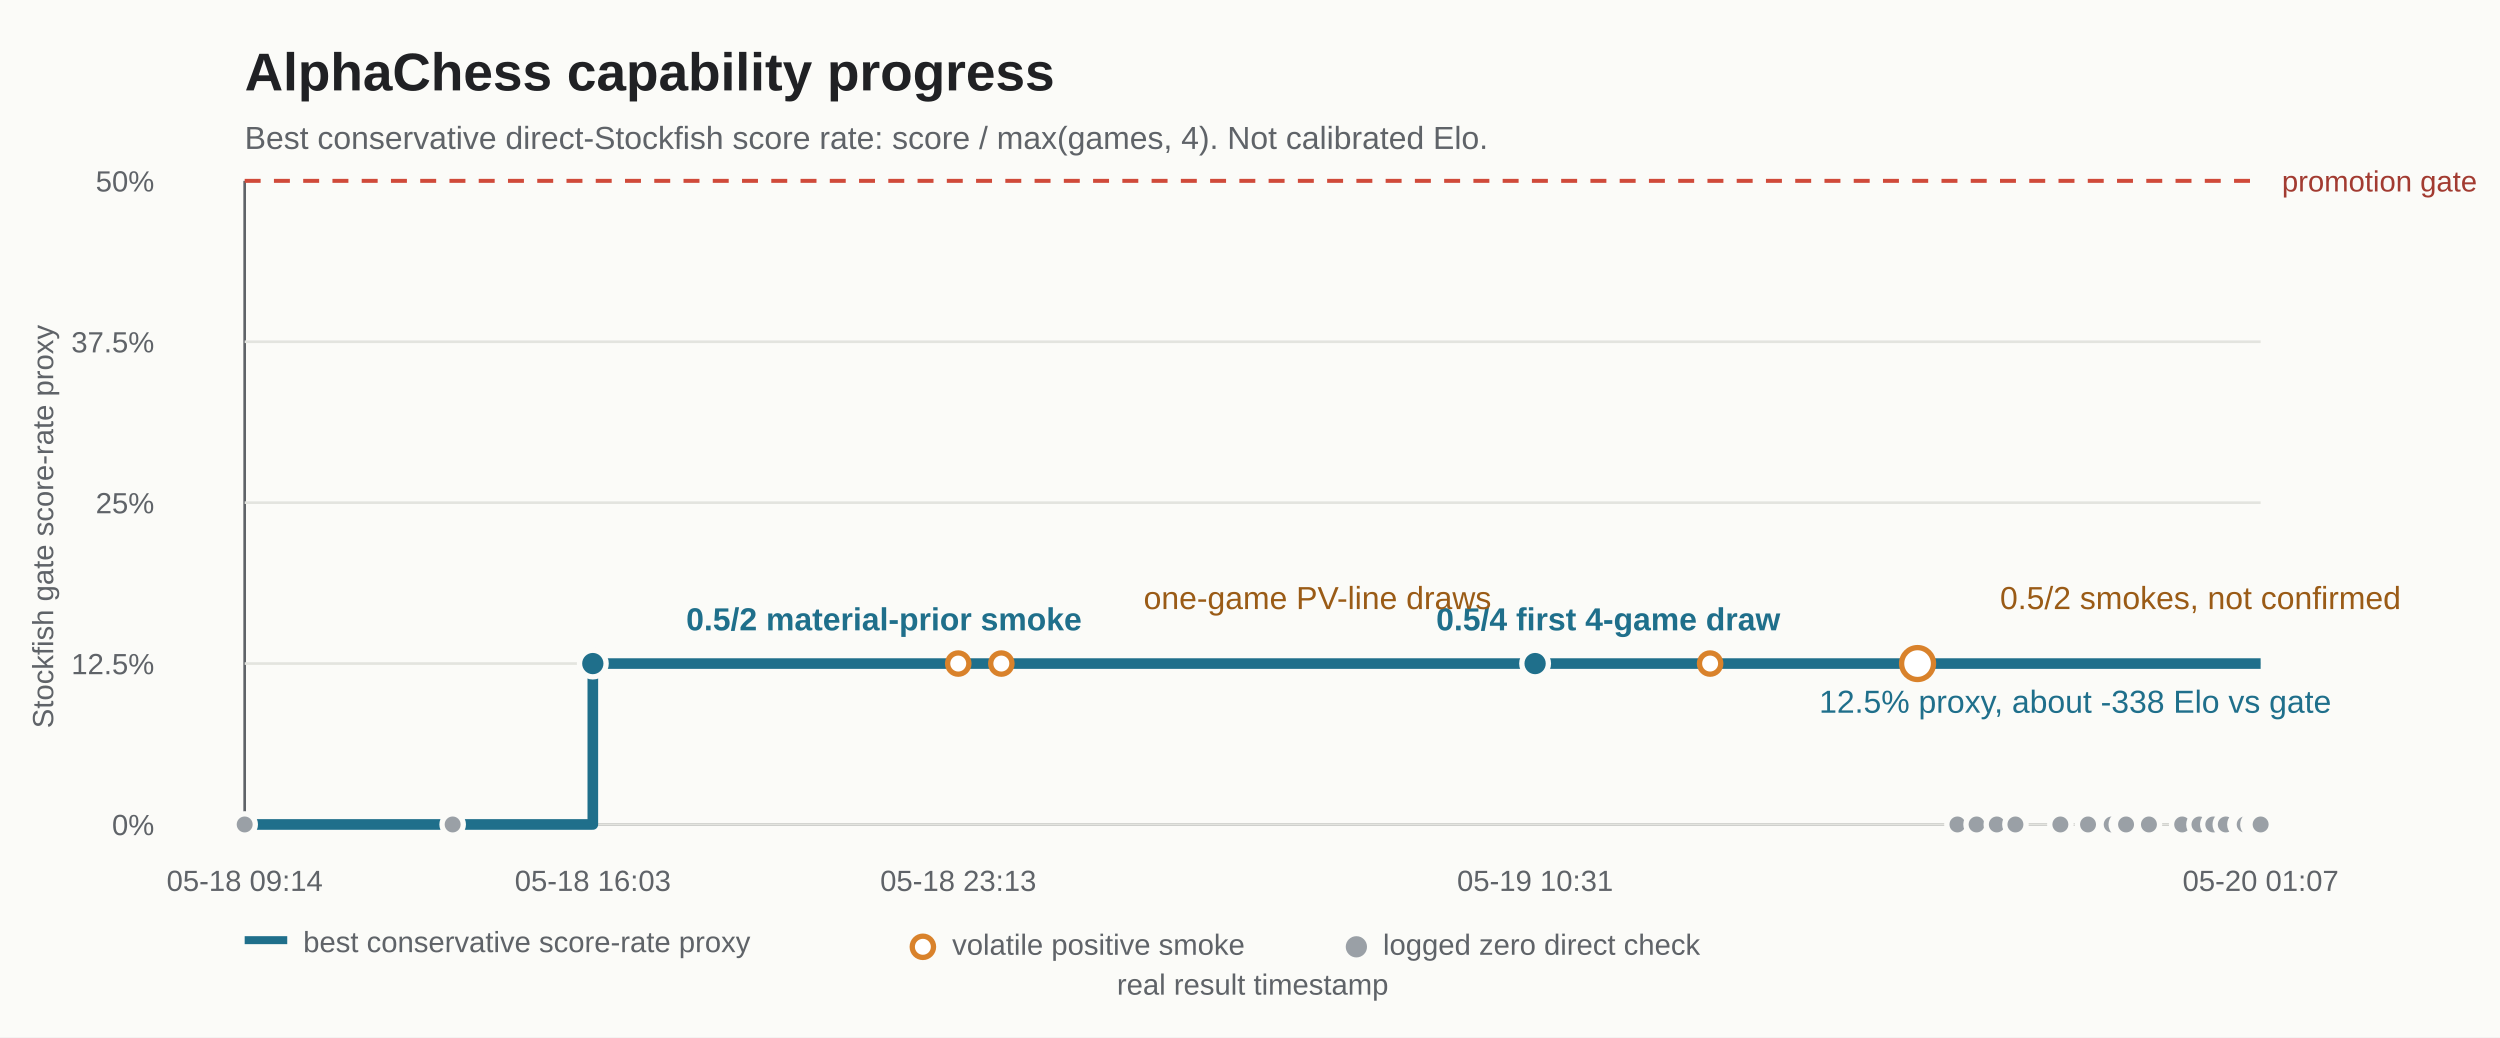
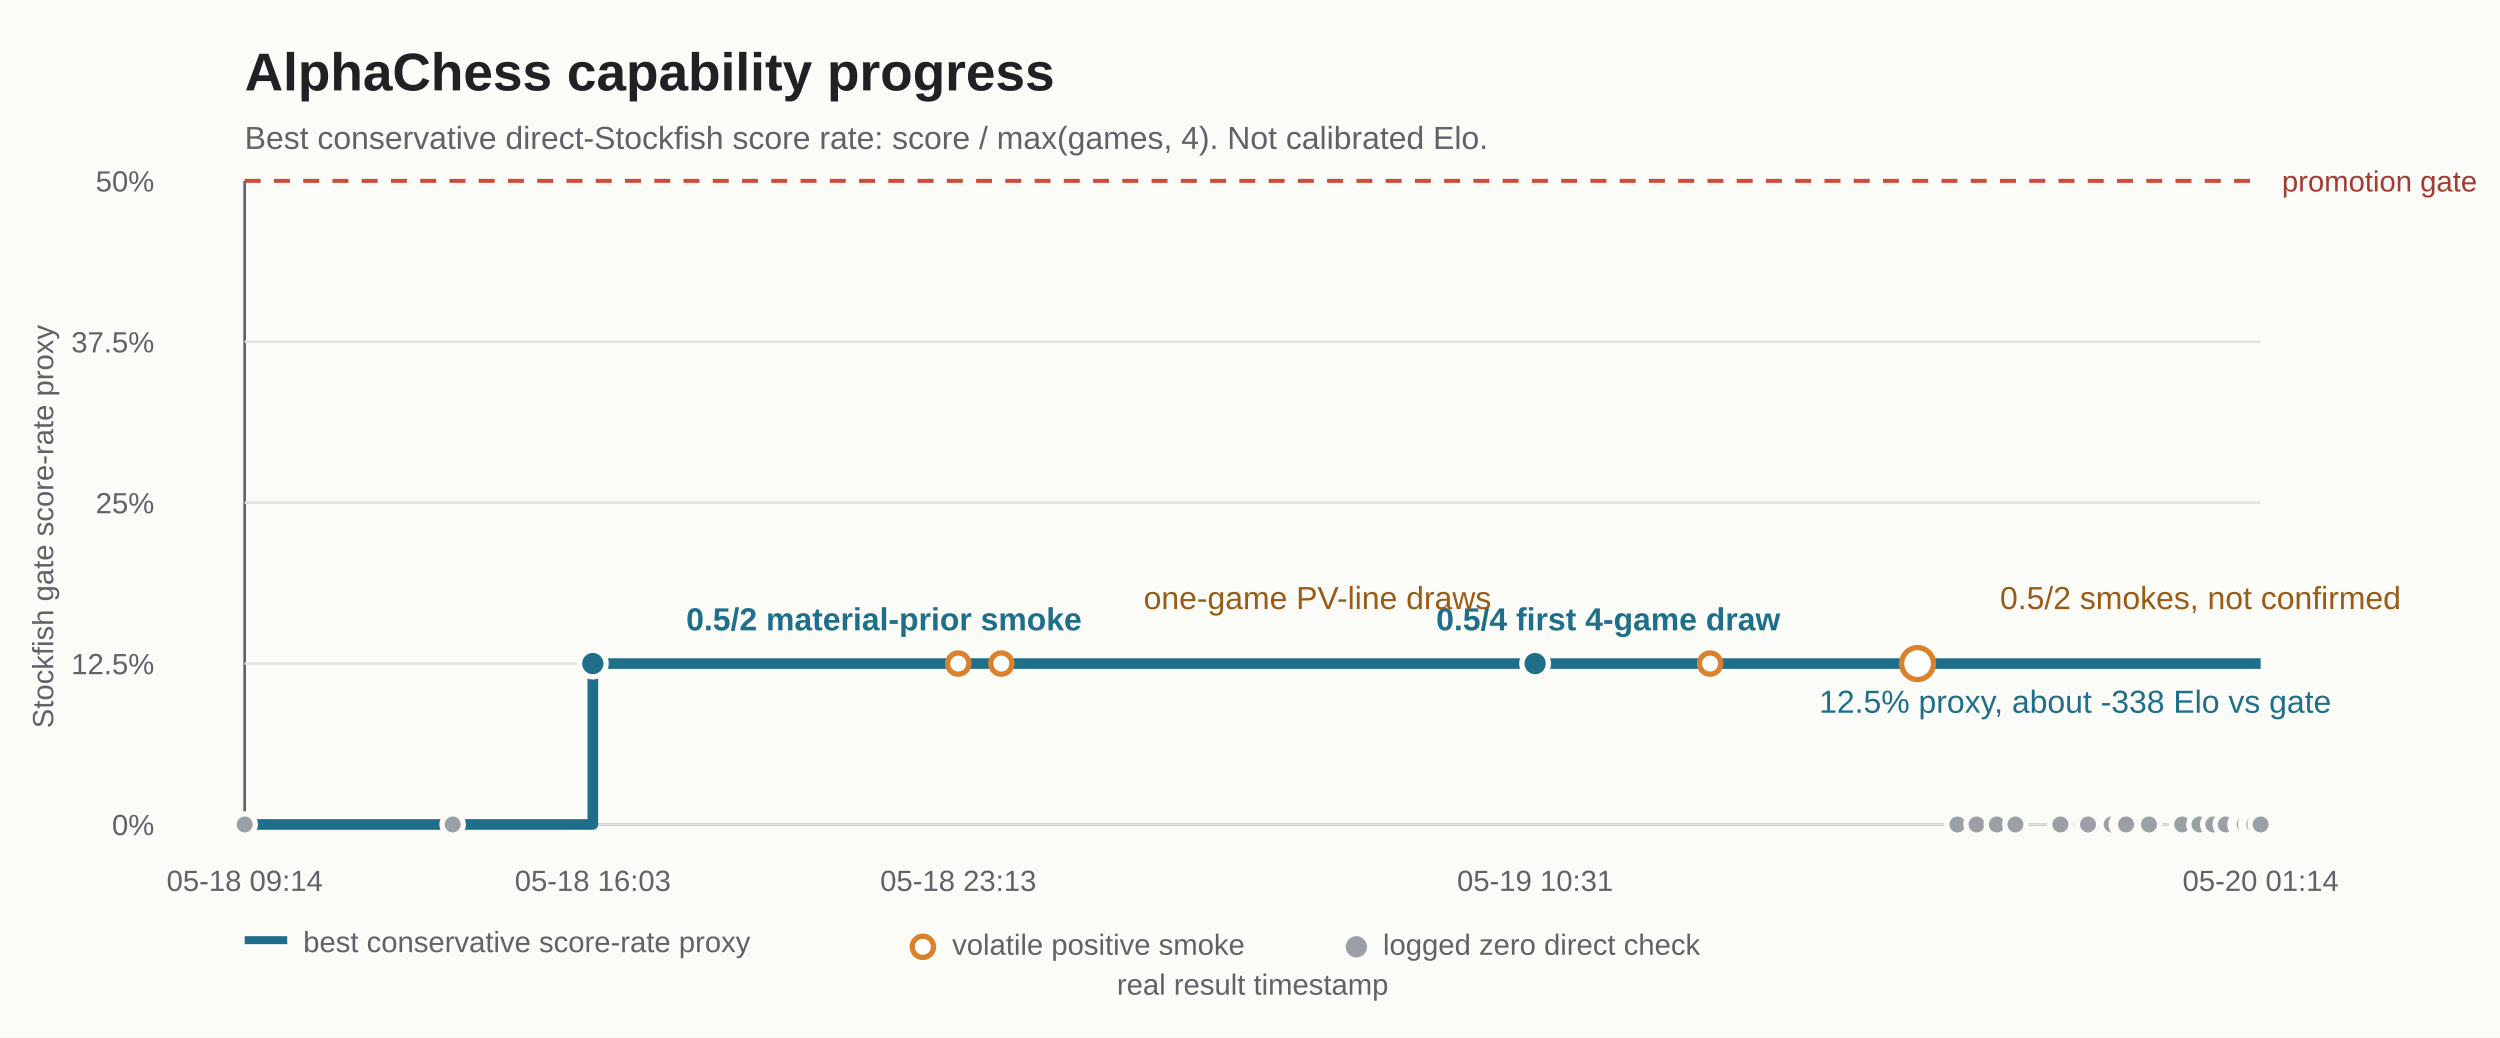
<svg xmlns="http://www.w3.org/2000/svg" width="940" height="390" viewBox="0 0 940 390" role="img" aria-labelledby="title desc">
  <rect width="940" height="390" fill="#fbfbf8" />
  <text x="92" y="34" font-family="Arial, sans-serif" font-size="20" font-weight="700" fill="#202124">AlphaChess capability progress</text>
  <text x="92" y="56" font-family="Arial, sans-serif" font-size="12" fill="#5f6368">Best conservative direct-Stockfish score rate: score / max(games, 4). Not calibrated Elo.</text>
  <g font-family="Arial, sans-serif" font-size="11" fill="#5f6368">
    <line x1="92" y1="68" x2="92" y2="310" stroke="#5f6368" stroke-width="1" />
    <line x1="92" y1="310" x2="850" y2="310" stroke="#5f6368" stroke-width="1" />
    <line x1="92" y1="68" x2="850" y2="68" stroke="#d04a3a" stroke-width="1.5" stroke-dasharray="6 5" />
    <line x1="92" y1="128.5" x2="850" y2="128.5" stroke="#e3e4df" stroke-width="1" />
    <line x1="92" y1="189" x2="850" y2="189" stroke="#e3e4df" stroke-width="1" />
    <line x1="92" y1="249.5" x2="850" y2="249.5" stroke="#e3e4df" stroke-width="1" />
    <line x1="92" y1="310" x2="850" y2="310" stroke="#e3e4df" stroke-width="1" />
    <text x="58" y="72" text-anchor="end">50%</text>
    <text x="58" y="132.5" text-anchor="end">37.5%</text>
    <text x="58" y="193" text-anchor="end">25%</text>
    <text x="58" y="253.5" text-anchor="end">12.5%</text>
    <text x="58" y="314" text-anchor="end">0%</text>
    <text x="858" y="72" fill="#a23b31">promotion gate</text>
    <text x="92" y="335" text-anchor="middle">05-18 09:14</text>
    <text x="222.9" y="335" text-anchor="middle">05-18 16:03</text>
    <text x="360.3" y="335" text-anchor="middle">05-18 23:13</text>
    <text x="577.2" y="335" text-anchor="middle">05-19 10:31</text>
-     <text x="850" y="335" text-anchor="middle">05-20 01:07</text>
+     <text x="850" y="335" text-anchor="middle">05-20 01:14</text>
    <text x="471" y="374" text-anchor="middle">real result timestamp</text>
    <text x="20" y="198" text-anchor="middle" transform="rotate(-90 20 198)">Stockfish gate score-rate proxy</text>
  </g>
  <path d="M 92 310 L 222.9 310 L 222.9 249.5 L 850 249.5" fill="none" stroke="#1f6f8b" stroke-width="4" stroke-linejoin="round" />
  <g fill="#9aa0a6" stroke="#fbfbf8" stroke-width="2">
    <circle cx="92" cy="310" r="4" />
    <circle cx="170.2" cy="310" r="4" />
    <circle cx="736" cy="310" r="4" />
    <circle cx="743.2" cy="310" r="4" />
    <circle cx="750.8" cy="310" r="4" />
    <circle cx="757.8" cy="310" r="4" />
    <circle cx="774.7" cy="310" r="4" />
    <circle cx="785.1" cy="310" r="4" />
    <circle cx="794" cy="310" r="4" />
    <circle cx="797.8" cy="310" r="4" />
    <circle cx="799.4" cy="310" r="4" />
    <circle cx="808" cy="310" r="4" />
    <circle cx="820.5" cy="310" r="4" />
    <circle cx="827" cy="310" r="4" />
    <circle cx="832.2" cy="310" r="4" />
    <circle cx="836.9" cy="310" r="4" />
    <circle cx="842.4" cy="310" r="4" />
    <circle cx="844" cy="310" r="4" />
    <circle cx="847.3" cy="310" r="4" />
-     <circle cx="848.8" cy="310" r="4" />
-     <circle cx="848.9" cy="310" r="4" />
+     <circle cx="846.5" cy="310" r="4" />
+     <circle cx="846.6" cy="310" r="4" />
+     <circle cx="847.6" cy="310" r="4" />
    <circle cx="850" cy="310" r="4" />
  </g>
  <g fill="#1f6f8b" stroke="#fbfbf8" stroke-width="2">
    <circle cx="222.9" cy="249.5" r="5" />
    <circle cx="577.2" cy="249.5" r="5" />
    <circle cx="721" cy="249.5" r="5" />
  </g>
  <g fill="#ffffff" stroke="#d9822b" stroke-width="2">
    <circle cx="360.3" cy="249.5" r="4" />
    <circle cx="376.5" cy="249.5" r="4" />
    <circle cx="643" cy="249.5" r="4" />
    <circle cx="721" cy="249.5" r="6" />
  </g>
  <g font-family="Arial, sans-serif" font-size="12" fill="#202124">
    <text x="258" y="237" font-weight="700" fill="#1f6f8b">0.5/2 material-prior smoke</text>
    <text x="540" y="237" font-weight="700" fill="#1f6f8b">0.5/4 first 4-game draw</text>
    <text x="684" y="268" fill="#1f6f8b">12.5% proxy, about -338 Elo vs gate</text>
    <text x="430" y="229" fill="#9a5b16">one-game PV-line draws</text>
    <text x="752" y="229" fill="#9a5b16">0.5/2 smokes, not confirmed</text>
  </g>
  <g font-family="Arial, sans-serif" font-size="11" fill="#5f6368">
    <rect x="92" y="352" width="16" height="3" fill="#1f6f8b" />
    <text x="114" y="358">best conservative score-rate proxy</text>
    <circle cx="347" cy="356" r="4" fill="#ffffff" stroke="#d9822b" stroke-width="2" />
    <text x="358" y="359">volatile positive smoke</text>
    <circle cx="510" cy="356" r="4" fill="#9aa0a6" />
    <text x="520" y="359">logged zero direct check</text>
  </g>
</svg>
